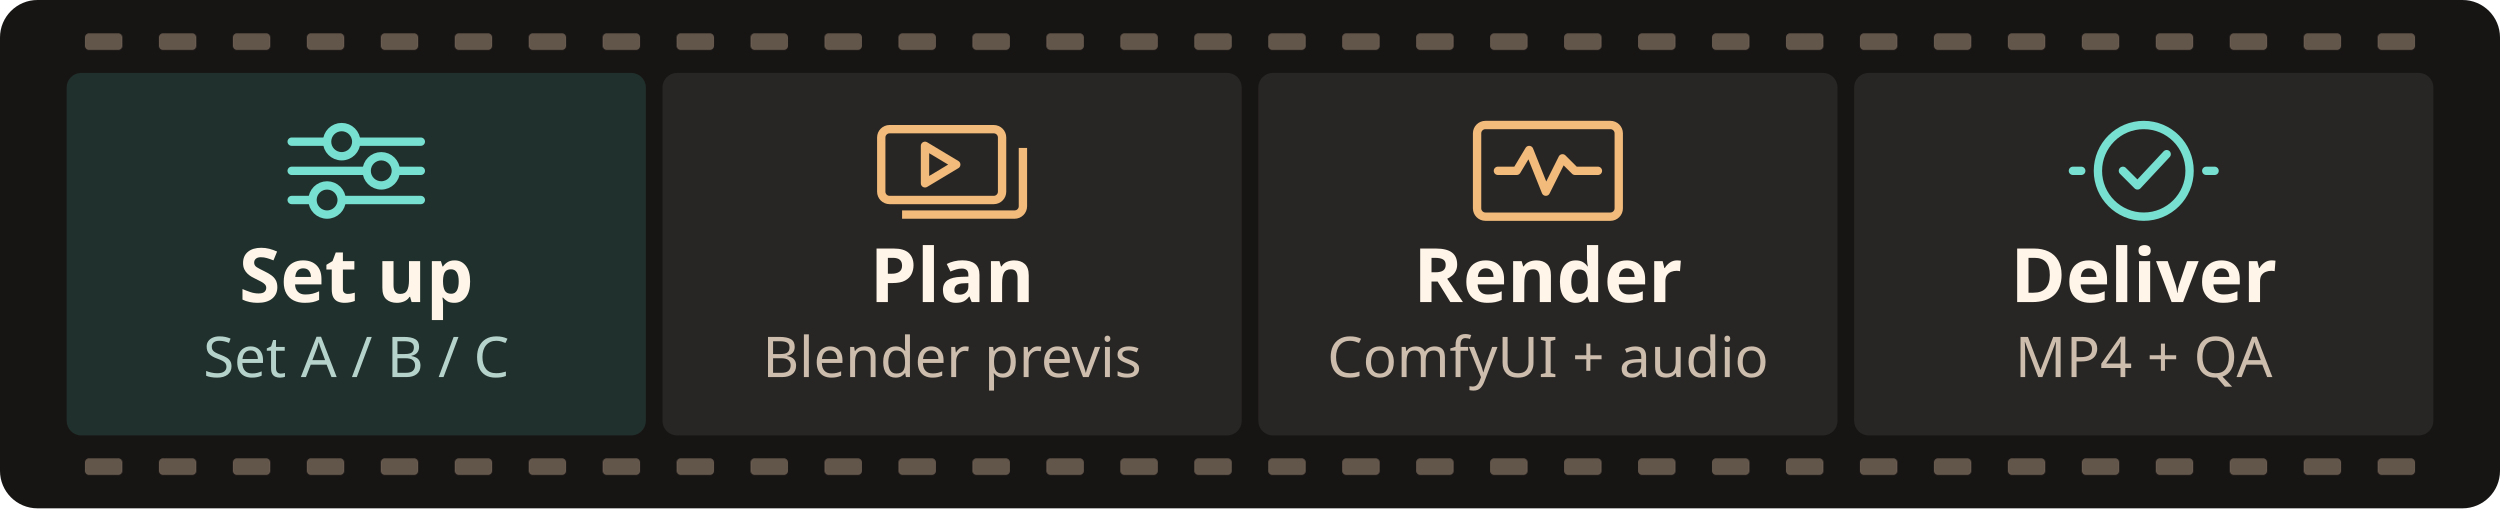
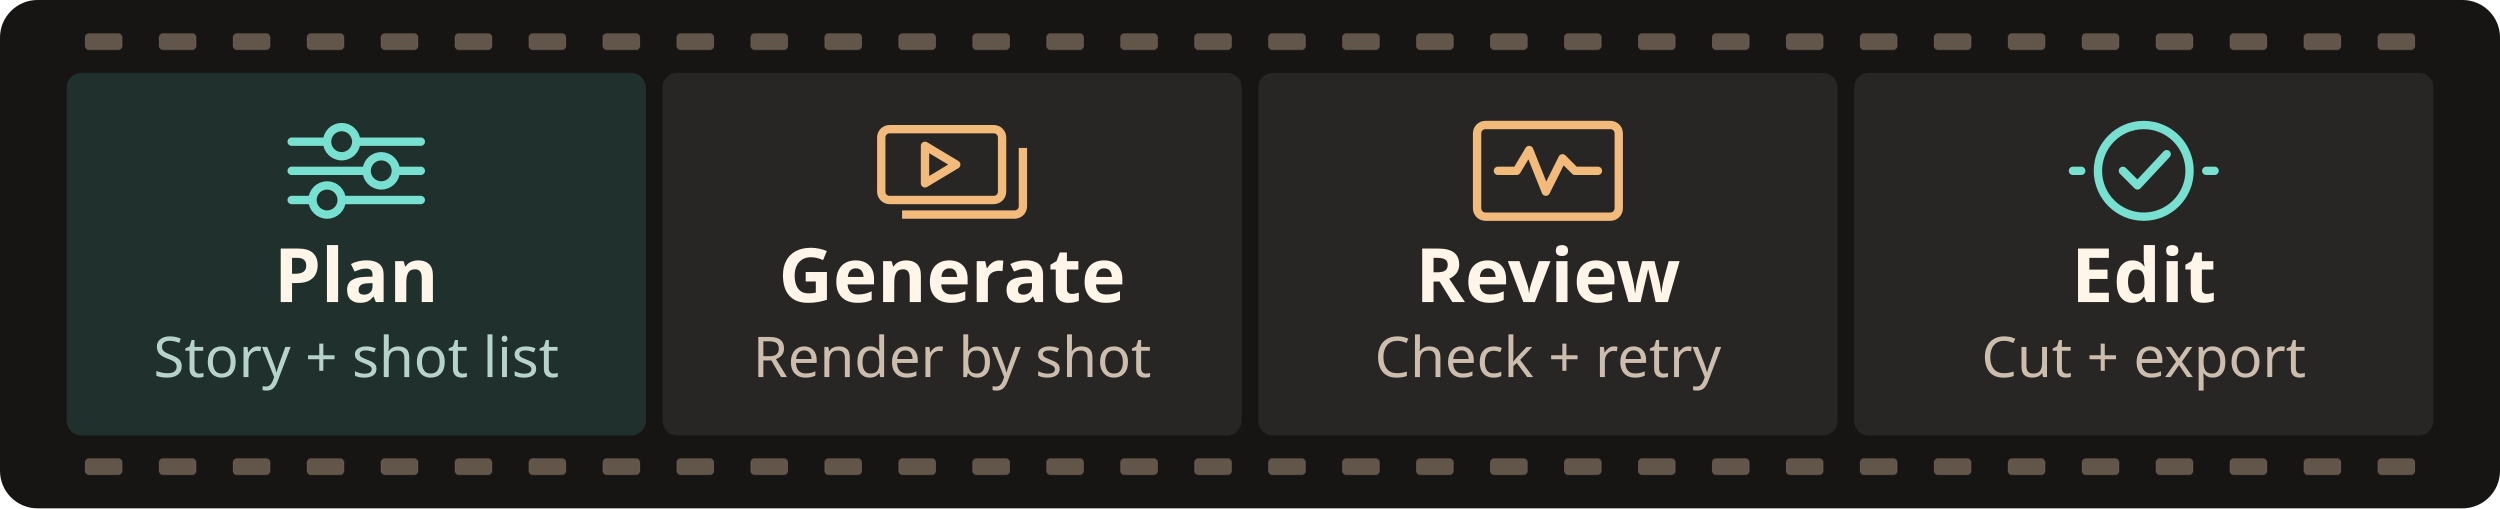
<svg xmlns="http://www.w3.org/2000/svg" width="1200" height="244" viewBox="0 0 1200 244" role="img" aria-labelledby="title description">
  <defs>
    <pattern id="perforations" x="32" y="14" width="35.5" height="12" patternUnits="userSpaceOnUse">
      <rect x="8.75" y="2" width="18" height="8" rx="2" fill="#62554a" />
    </pattern>
    <rect id="frame" x="-139" y="35" width="278" height="174" rx="7" />
  </defs>
  <rect width="1200" height="244" rx="18" fill="#171514" />
  <rect x="32" y="14" width="1136" height="12" fill="url(#perforations)" />
  <rect x="32" y="218" width="1136" height="12" fill="url(#perforations)" />
  <g text-anchor="middle" font-family="system-ui, 'Segoe UI', sans-serif">
    <g transform="translate(171 0)">
      <use href="#frame" fill="#20302c" />
      <g fill="none" stroke="#78e0d1" stroke-width="4" stroke-linecap="round">
        <path d="M-31 68h16m16 0h30m-62 14h35m16 0h11m-62 14h9m16 0h37" />
        <circle cx="-7" cy="68" r="7" />
        <circle cx="12" cy="82" r="7" />
        <circle cx="-14" cy="96" r="7" />
      </g>
-       <text y="145" fill="#fff5e8" font-size="36" font-weight="700">Set up</text>
-       <text y="181" fill="#b6d3cb" font-size="27">Set A / B / C</text>
+       <text y="145" fill="#fff5e8" font-size="36" font-weight="700">Plan</text>
+       <text y="181" fill="#b6d3cb" font-size="27">Story + shot list</text>
    </g>
    <g transform="translate(457 0)">
      <use href="#frame" fill="#282624" />
      <g fill="none" stroke="#f2bb7c" stroke-width="4" stroke-linejoin="round">
        <rect x="-34" y="62" width="58" height="34" rx="4" />
        <path d="M-24 103h54a4 4 0 0 0 4-4V71M-13 70l15 9-15 9z" />
      </g>
-       <text y="145" fill="#fff5e8" font-size="36" font-weight="700">Plan</text>
-       <text y="181" fill="#cdbdad" font-size="27">Blender previs</text>
+       <text y="145" fill="#fff5e8" font-size="36" font-weight="700">Generate</text>
+       <text y="181" fill="#cdbdad" font-size="27">Render by shot</text>
    </g>
    <g transform="translate(743 0)">
      <use href="#frame" fill="#282624" />
      <g fill="none" stroke="#f2bb7c" stroke-width="4" stroke-linecap="round" stroke-linejoin="round">
        <rect x="-34" y="60" width="68" height="44" rx="4" />
        <path d="M-24 82h9l6-10 8 20 8-16 6 6h11" />
      </g>
-       <text y="145" fill="#fff5e8" font-size="36" font-weight="700">Render</text>
-       <text y="181" fill="#cdbdad" font-size="27">ComfyUI + audio</text>
+       <text y="145" fill="#fff5e8" font-size="36" font-weight="700">Review</text>
+       <text y="181" fill="#cdbdad" font-size="27">Check + retry</text>
    </g>
    <g transform="translate(1029 0)">
      <use href="#frame" fill="#282624" />
      <g fill="none" stroke="#78e0d1" stroke-width="4" stroke-linecap="round" stroke-linejoin="round">
        <circle cy="82" r="22" />
        <path d="m-10 82 7 7 14-15" />
        <path d="M-34 82h4m60 0h4" />
      </g>
-       <text y="145" fill="#fff5e8" font-size="36" font-weight="700">Deliver</text>
-       <text y="181" fill="#cdbdad" font-size="27">MP4 + QA</text>
+       <text y="145" fill="#fff5e8" font-size="36" font-weight="700">Edit</text>
+       <text y="181" fill="#cdbdad" font-size="27">Cut + export</text>
    </g>
  </g>
</svg>
